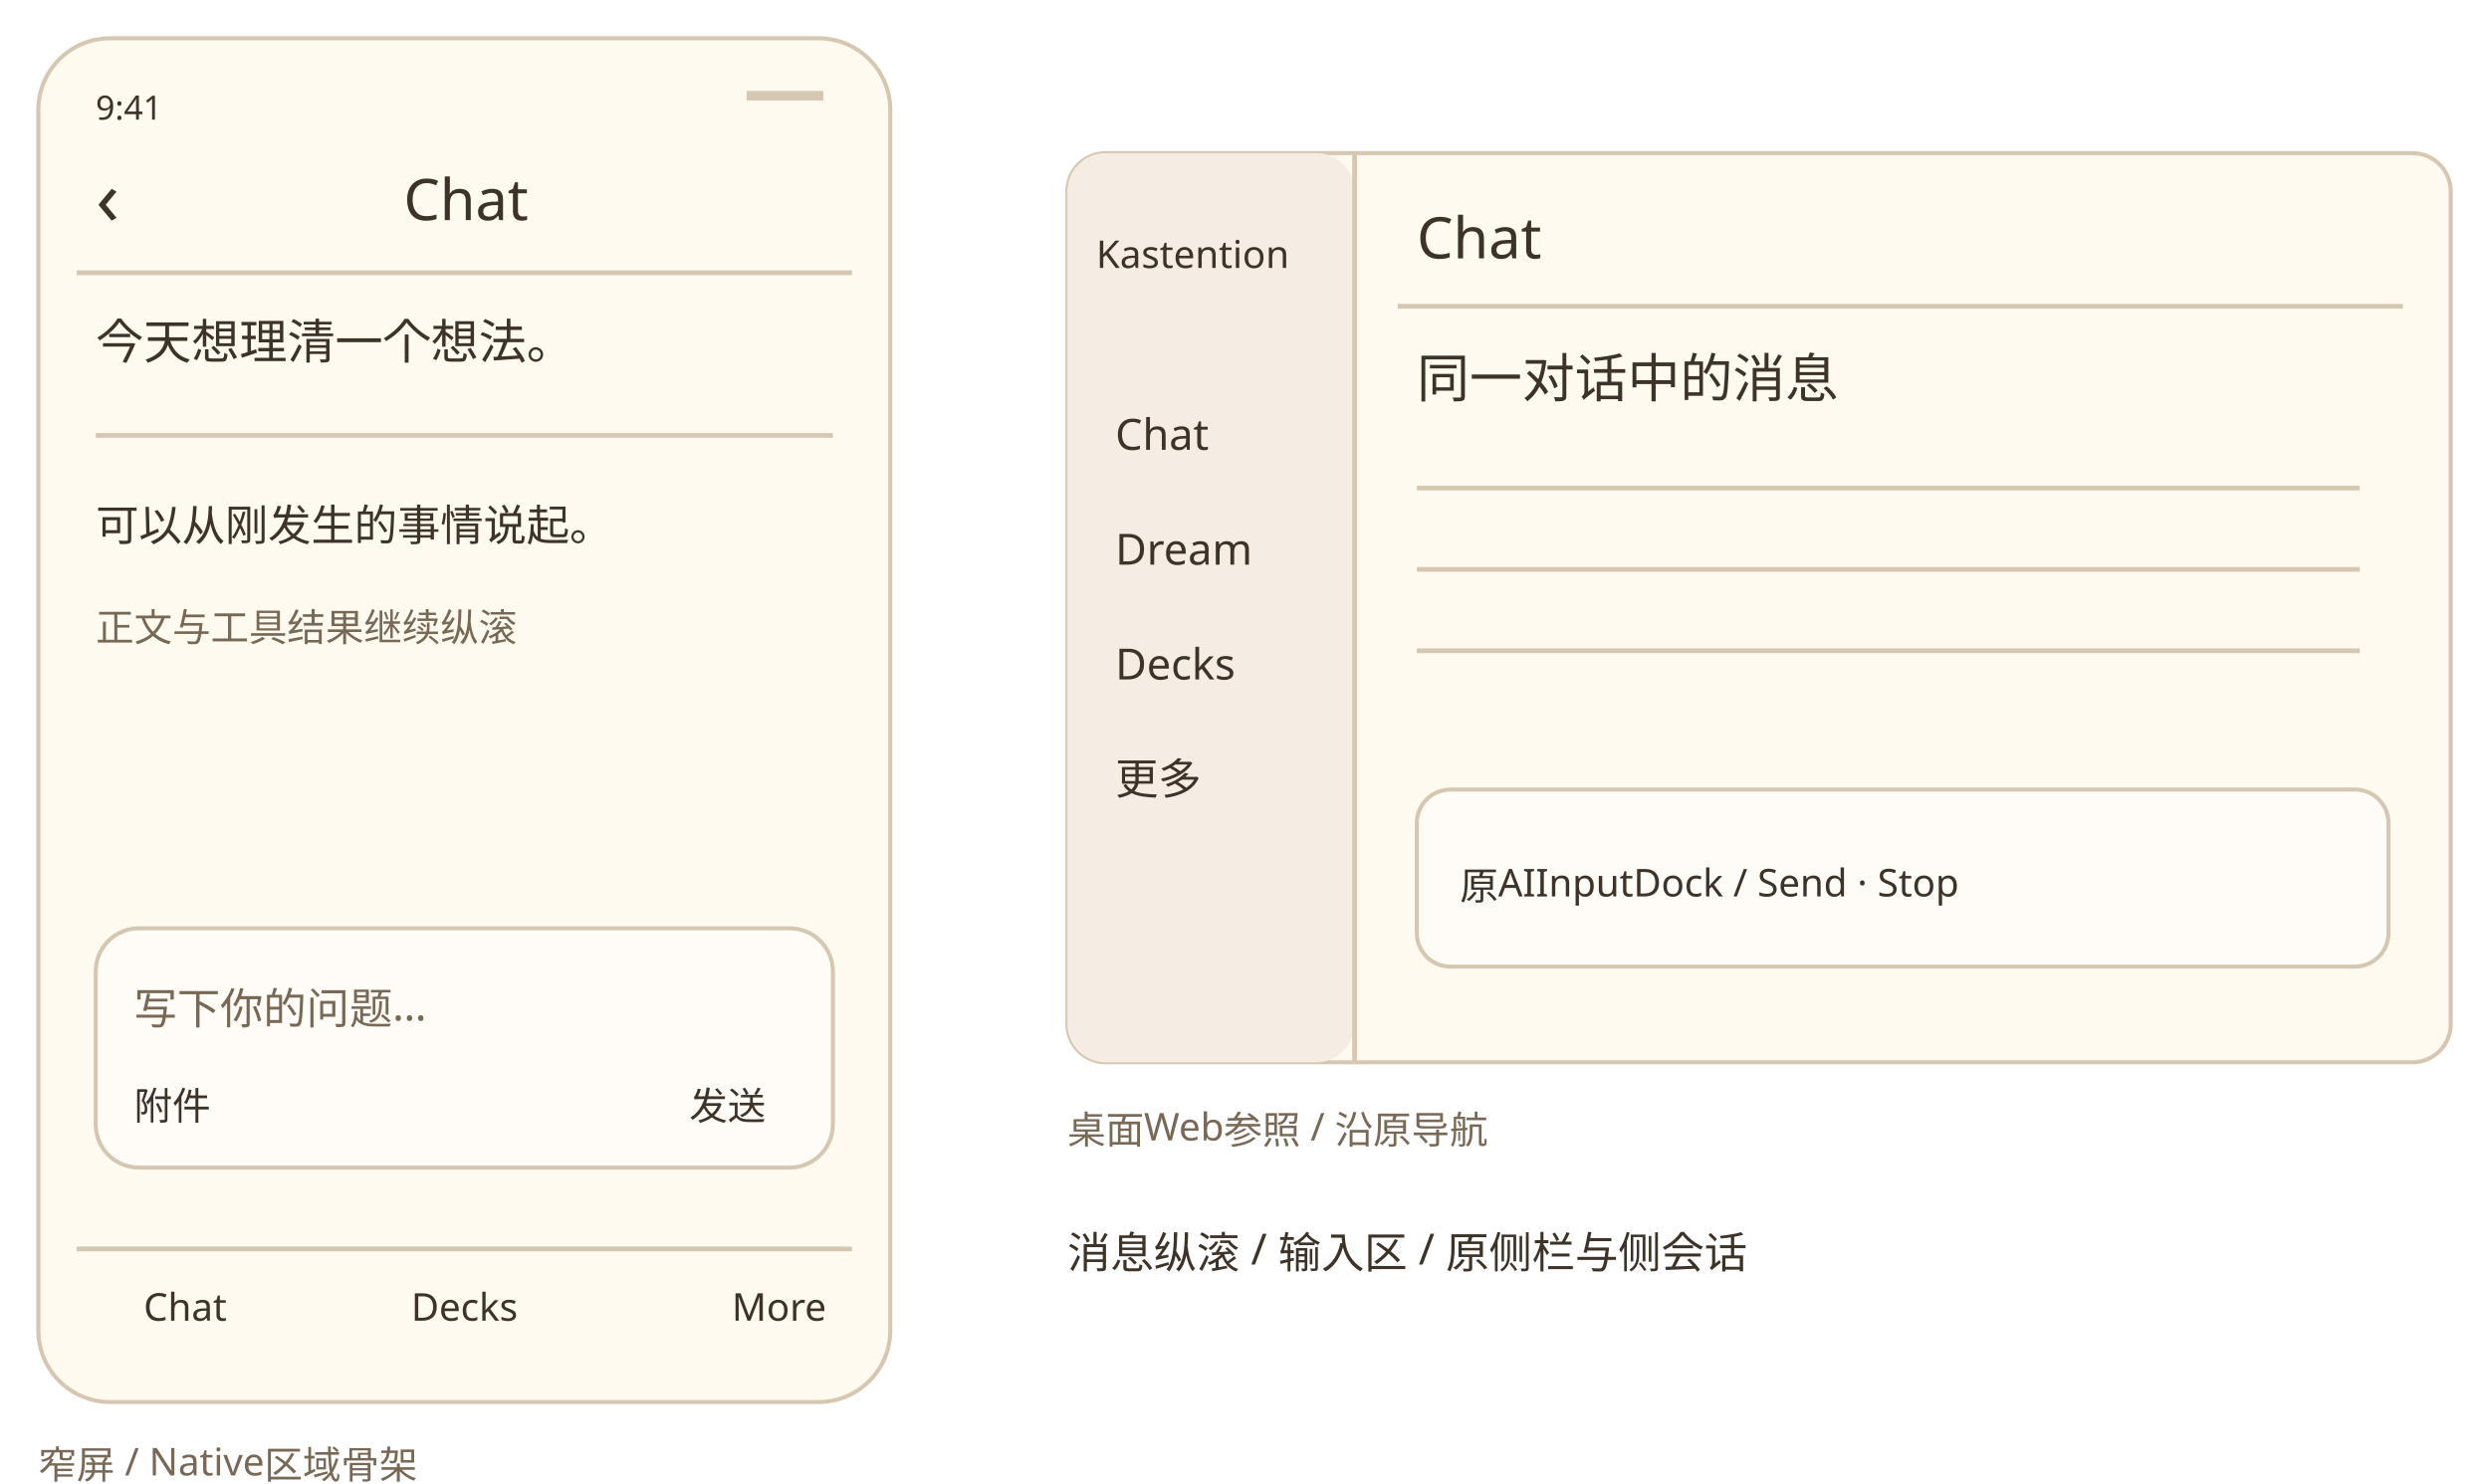
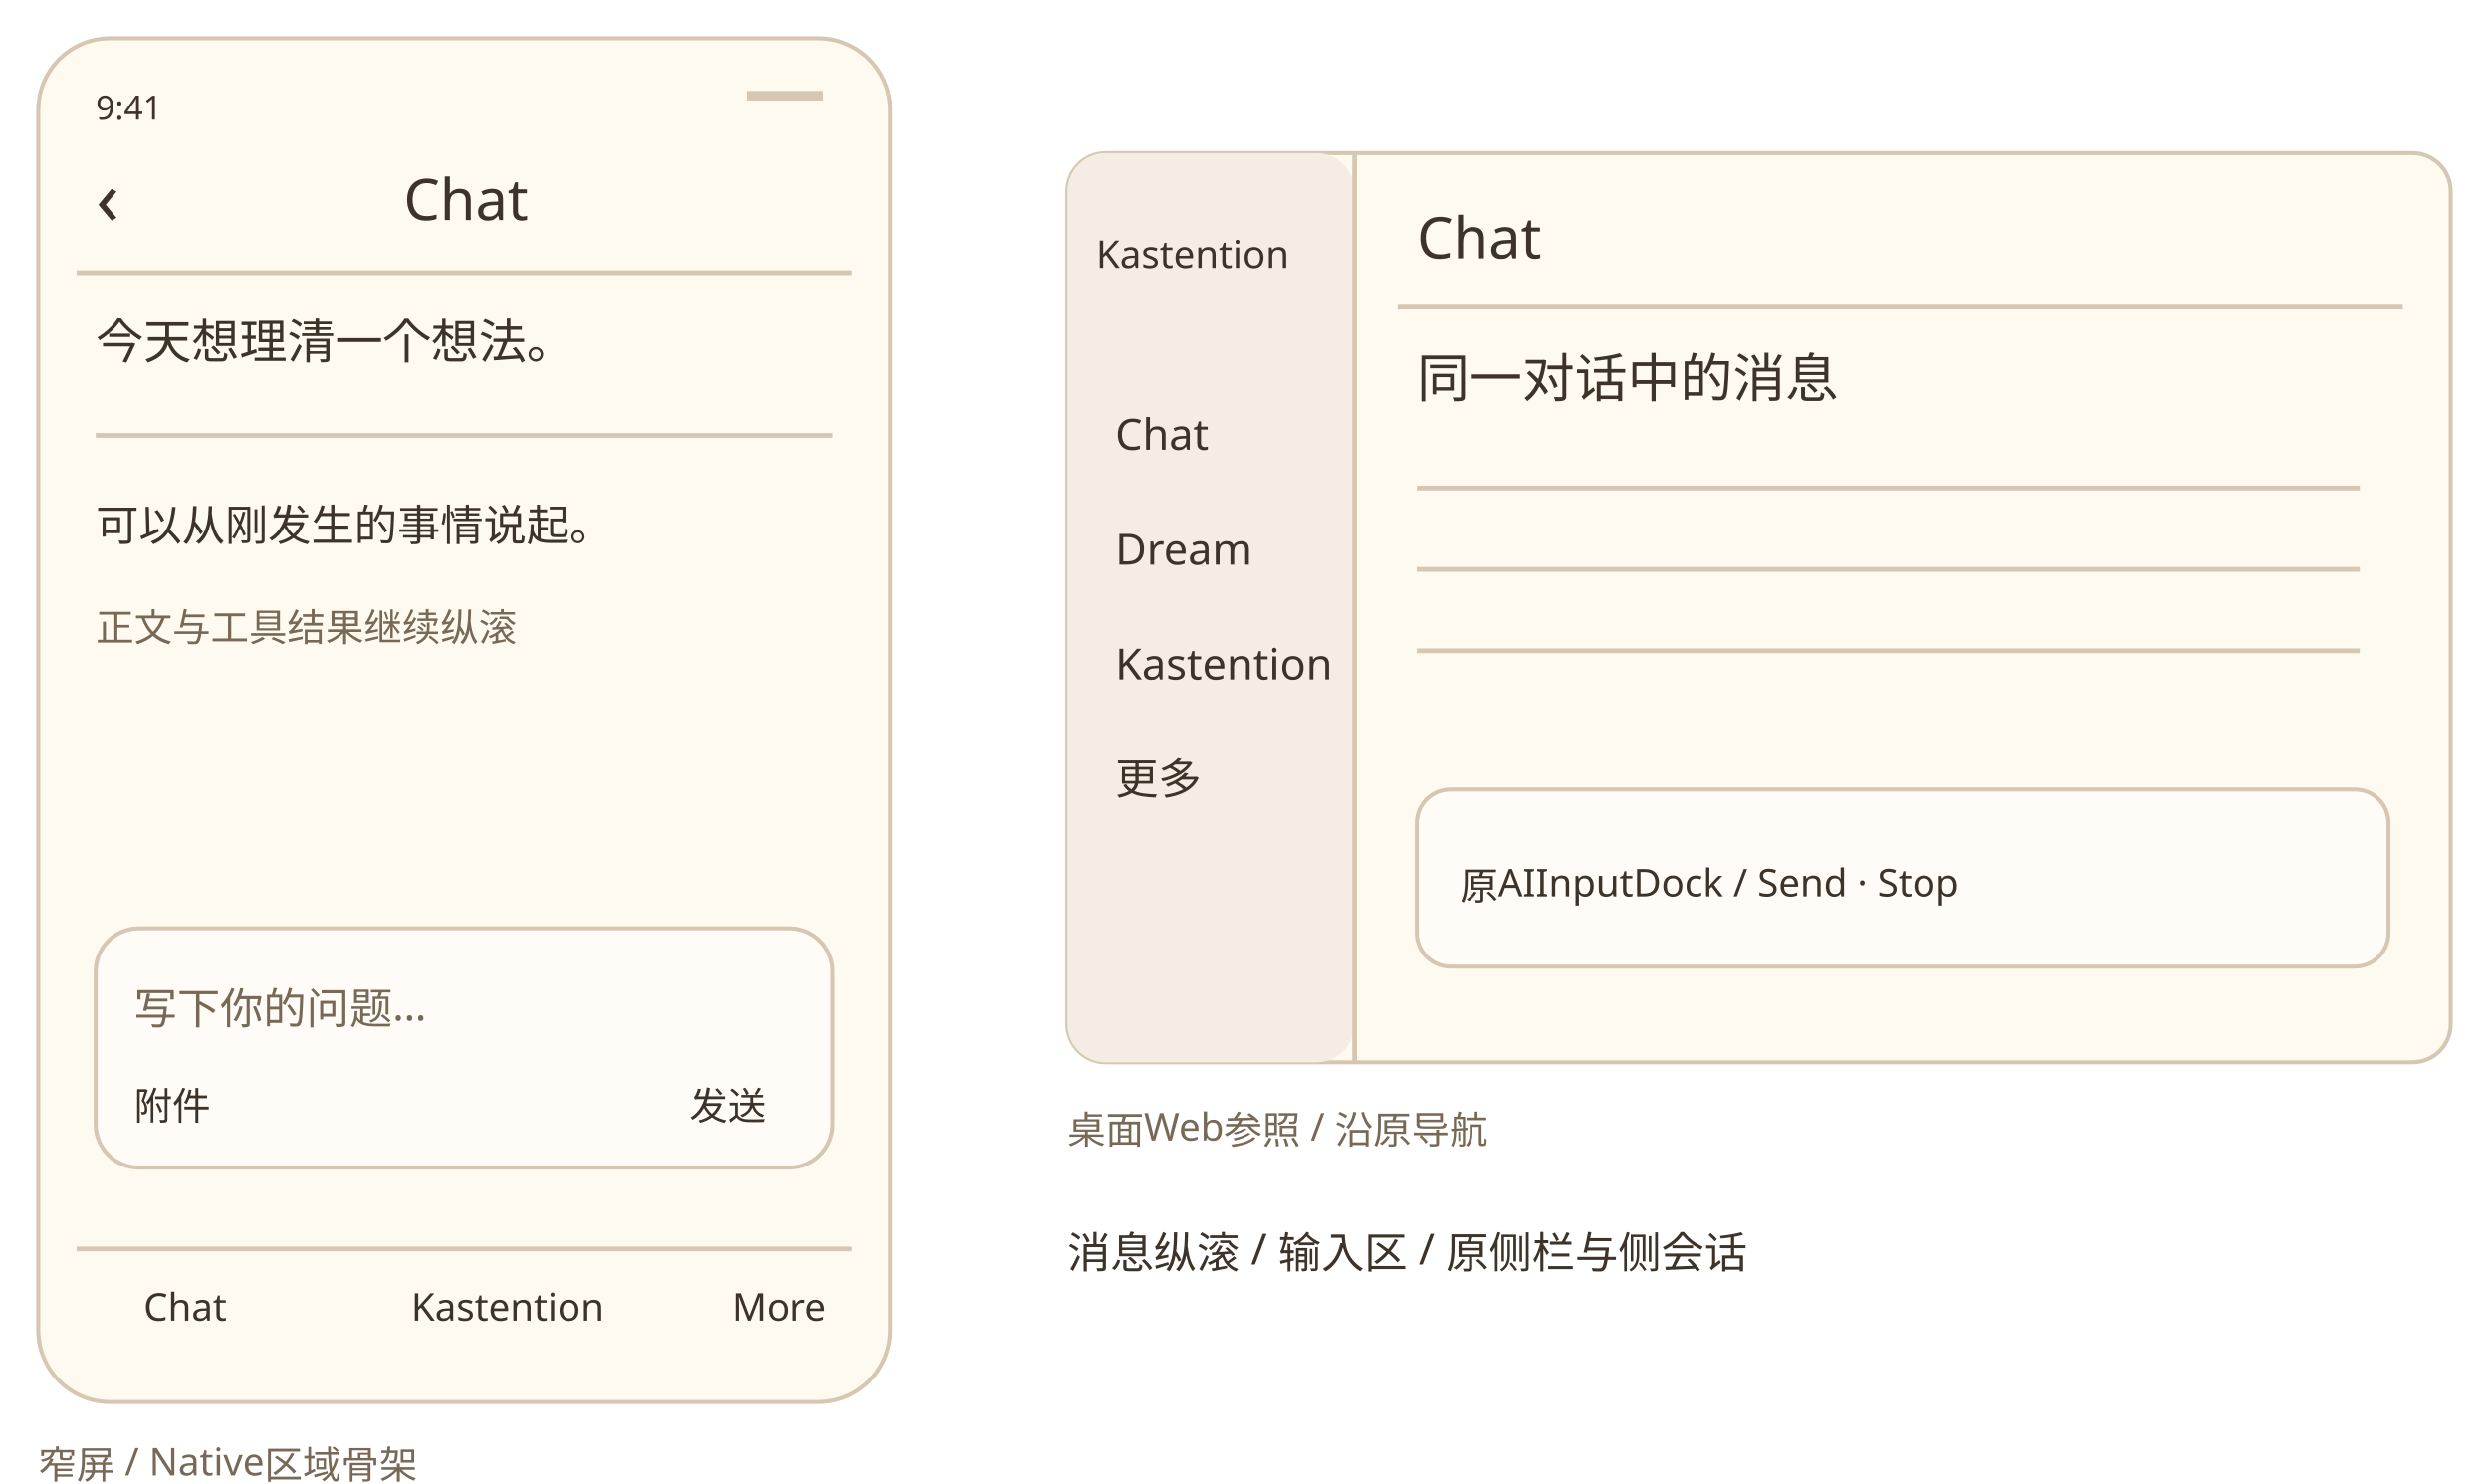
<svg xmlns="http://www.w3.org/2000/svg" width="520" height="310" preserveAspectRatio="xMinYMin meet" viewBox="0 0 520 310" version="1.0" fill-rule="evenodd">
  <clipPath id="clip">
    <rect x="0" y="0" width="520" height="310" />
  </clipPath>
  <g id="group" transform="scale(1,-1) translate(0,-310)" style="clip-path: url(#clip)">
    <g transform="">
      <rect x="8" y="17" width="178" height="285" rx="15" ry="15" style="stroke: rgb(84%,78%,70%); stroke-linecap: butt; stroke-width: 0.85; fill: rgb(100%,98%,94%); fill-rule: evenodd;" />
      <text x="20" y="285" style="font-family: Arial Unicode MS, PingFang SC, sans-serif; font-size: 7px;fill: rgb(24%,20%,16%); stroke:none;" transform="translate(0,570) scale(1,-1)">9:41</text>
      <path d="M 156,290 L 172,290 Z" style="stroke: rgb(84%,78%,70%); stroke-linecap: butt; stroke-width: 2;" />
      <text x="20" y="263" style="font-family: Arial Unicode MS, PingFang SC, sans-serif; font-size: 16px;fill: rgb(24%,20%,16%); stroke:none;" transform="translate(0,526) scale(1,-1)">‹</text>
      <text x="84.326" y="264" style="font-family: Arial Unicode MS, PingFang SC, sans-serif; font-size: 12px;fill: rgb(24%,20%,16%); stroke:none;" transform="translate(0,528) scale(1,-1)">Chat</text>
      <path d="M 16,253 L 178,253 Z" style="stroke: rgb(84%,78%,70%); stroke-linecap: butt; stroke-width: 1;" />
      <path d="M 16,49 L 178,49 Z" style="stroke: rgb(84%,78%,70%); stroke-linecap: butt; stroke-width: 1;" />
      <text x="30" y="34" style="font-family: Arial Unicode MS, PingFang SC, sans-serif; font-size: 8px;fill: rgb(24%,20%,16%); stroke:none;" transform="translate(0,68) scale(1,-1)">Chat</text>
-       <text x="85.887" y="34" style="font-family: Arial Unicode MS, PingFang SC, sans-serif; font-size: 8px;fill: rgb(24%,20%,16%); stroke:none;" transform="translate(0,68) scale(1,-1)">Decks</text>
+       <text x="85.887" y="34" style="font-family: Arial Unicode MS, PingFang SC, sans-serif; font-size: 8px;fill: rgb(24%,20%,16%); stroke:none;" transform="translate(0,68) scale(1,-1)">Kastention</text>
      <text x="152.887" y="34" style="font-family: Arial Unicode MS, PingFang SC, sans-serif; font-size: 8px;fill: rgb(24%,20%,16%); stroke:none;" transform="translate(0,68) scale(1,-1)">More</text>
      <rect x="223" y="88" width="289" height="190" rx="8" ry="8" style="stroke: rgb(84%,78%,70%); stroke-linecap: butt; stroke-width: 0.85; fill: rgb(100%,98%,94%); fill-rule: evenodd;" />
      <rect x="223" y="88" width="60" height="190" rx="8" ry="8" style="stroke: none; stroke-linecap: butt; stroke-width: 0.85; fill: rgb(96%,93%,89%); fill-rule: evenodd;" />
      <path d="M 283,278 L 283,88 Z" style="stroke: rgb(84%,78%,70%); stroke-linecap: butt; stroke-width: 1;" />
      <text x="229" y="254" style="font-family: Xiaolai, PingFang SC, sans-serif; font-size: 8px;fill: rgb(24%,20%,16%); stroke:none;" transform="translate(0,508) scale(1,-1)">Kastention</text>
      <text x="233" y="216" style="font-family: Arial Unicode MS, PingFang SC, sans-serif; font-size: 9px;fill: rgb(24%,20%,16%); stroke:none;" transform="translate(0,432) scale(1,-1)">Chat</text>
      <text x="233" y="192" style="font-family: Arial Unicode MS, PingFang SC, sans-serif; font-size: 9px;fill: rgb(24%,20%,16%); stroke:none;" transform="translate(0,384) scale(1,-1)">Dream</text>
-       <text x="233" y="168" style="font-family: Arial Unicode MS, PingFang SC, sans-serif; font-size: 9px;fill: rgb(24%,20%,16%); stroke:none;" transform="translate(0,336) scale(1,-1)">Decks</text>
+       <text x="233" y="168" style="font-family: Arial Unicode MS, PingFang SC, sans-serif; font-size: 9px;fill: rgb(24%,20%,16%); stroke:none;" transform="translate(0,336) scale(1,-1)">Kastention</text>
      <text x="233" y="144" style="font-family: Arial Unicode MS, PingFang SC, sans-serif; font-size: 9px;fill: rgb(24%,20%,16%); stroke:none;" transform="translate(0,288) scale(1,-1)">更多</text>
      <text x="296" y="256" style="font-family: Arial Unicode MS, PingFang SC, sans-serif; font-size: 12px;fill: rgb(24%,20%,16%); stroke:none;" transform="translate(0,512) scale(1,-1)">Chat</text>
      <path d="M 292,246 L 502,246 Z" style="stroke: rgb(84%,78%,70%); stroke-linecap: butt; stroke-width: 1;" />
      <text x="8" y="1" style="font-family: Arial Unicode MS, PingFang SC, sans-serif; font-size: 8px;fill: rgb(47%,41%,34%); stroke:none;" transform="translate(0,2) scale(1,-1)">窄屏 / Native区域骨架</text>
      <text x="223" y="71" style="font-family: Arial Unicode MS, PingFang SC, sans-serif; font-size: 8px;fill: rgb(47%,41%,34%); stroke:none;" transform="translate(0,142) scale(1,-1)">桌面Web参照 / 沿原导航</text>
      <text x="20" y="235" style="font-family: Xiaolai, PingFang SC, sans-serif; font-size: 10px;fill: rgb(24%,20%,16%); stroke:none;" transform="translate(0,470) scale(1,-1)">今天想理清一个想法。</text>
      <path d="M 20,219 L 174,219 Z" style="stroke: rgb(84%,78%,70%); stroke-linecap: butt; stroke-width: 1;" />
      <text x="20" y="197" style="font-family: Arial Unicode MS, PingFang SC, sans-serif; font-size: 9px;fill: rgb(24%,20%,16%); stroke:none;" transform="translate(0,394) scale(1,-1)">可以从刚发生的事情说起。</text>
      <text x="20" y="176" style="font-family: Arial Unicode MS, PingFang SC, sans-serif; font-size: 8px;fill: rgb(47%,41%,34%); stroke:none;" transform="translate(0,352) scale(1,-1)">正文与工具结果继续纵滚</text>
      <rect x="20" y="66" width="154" height="50" rx="9" ry="9" style="stroke: rgb(84%,78%,70%); stroke-linecap: butt; stroke-width: 0.85; fill: rgb(100%,99%,97%); fill-rule: evenodd;" />
      <text x="28" y="96" style="font-family: Arial Unicode MS, PingFang SC, sans-serif; font-size: 9px;fill: rgb(47%,41%,34%); stroke:none;" transform="translate(0,192) scale(1,-1)">写下你的问题…</text>
      <text x="28" y="76" style="font-family: Arial Unicode MS, PingFang SC, sans-serif; font-size: 8px;fill: rgb(24%,20%,16%); stroke:none;" transform="translate(0,152) scale(1,-1)">附件</text>
      <text x="144" y="76" style="font-family: Arial Unicode MS, PingFang SC, sans-serif; font-size: 8px;fill: rgb(24%,20%,16%); stroke:none;" transform="translate(0,152) scale(1,-1)">发送</text>
      <text x="296" y="227" style="font-family: Arial Unicode MS, PingFang SC, sans-serif; font-size: 11px;fill: rgb(24%,20%,16%); stroke:none;" transform="translate(0,454) scale(1,-1)">同一对话中的消息</text>
      <path d="M 296,208 L 493,208 Z" style="stroke: rgb(84%,78%,70%); stroke-linecap: butt; stroke-width: 1;" />
      <path d="M 296,191 L 493,191 Z" style="stroke: rgb(84%,78%,70%); stroke-linecap: butt; stroke-width: 1;" />
      <path d="M 296,174 L 493,174 Z" style="stroke: rgb(84%,78%,70%); stroke-linecap: butt; stroke-width: 1;" />
      <rect x="296" y="108" width="203" height="37" rx="7" ry="7" style="stroke: rgb(84%,78%,70%); stroke-linecap: butt; stroke-width: 0.85; fill: rgb(100%,99%,97%); fill-rule: evenodd;" />
      <text x="305" y="122" style="font-family: Arial Unicode MS, PingFang SC, sans-serif; font-size: 8px;fill: rgb(24%,20%,16%); stroke:none;" transform="translate(0,244) scale(1,-1)">原AIInputDock / Send · Stop</text>
      <text x="223" y="45" style="font-family: Arial Unicode MS, PingFang SC, sans-serif; font-size: 9px;fill: rgb(24%,20%,16%); stroke:none;" transform="translate(0,90) scale(1,-1)">消息纵滚 / 输入区 / 原侧栏与侧会话</text>
    </g>
  </g>
</svg>
